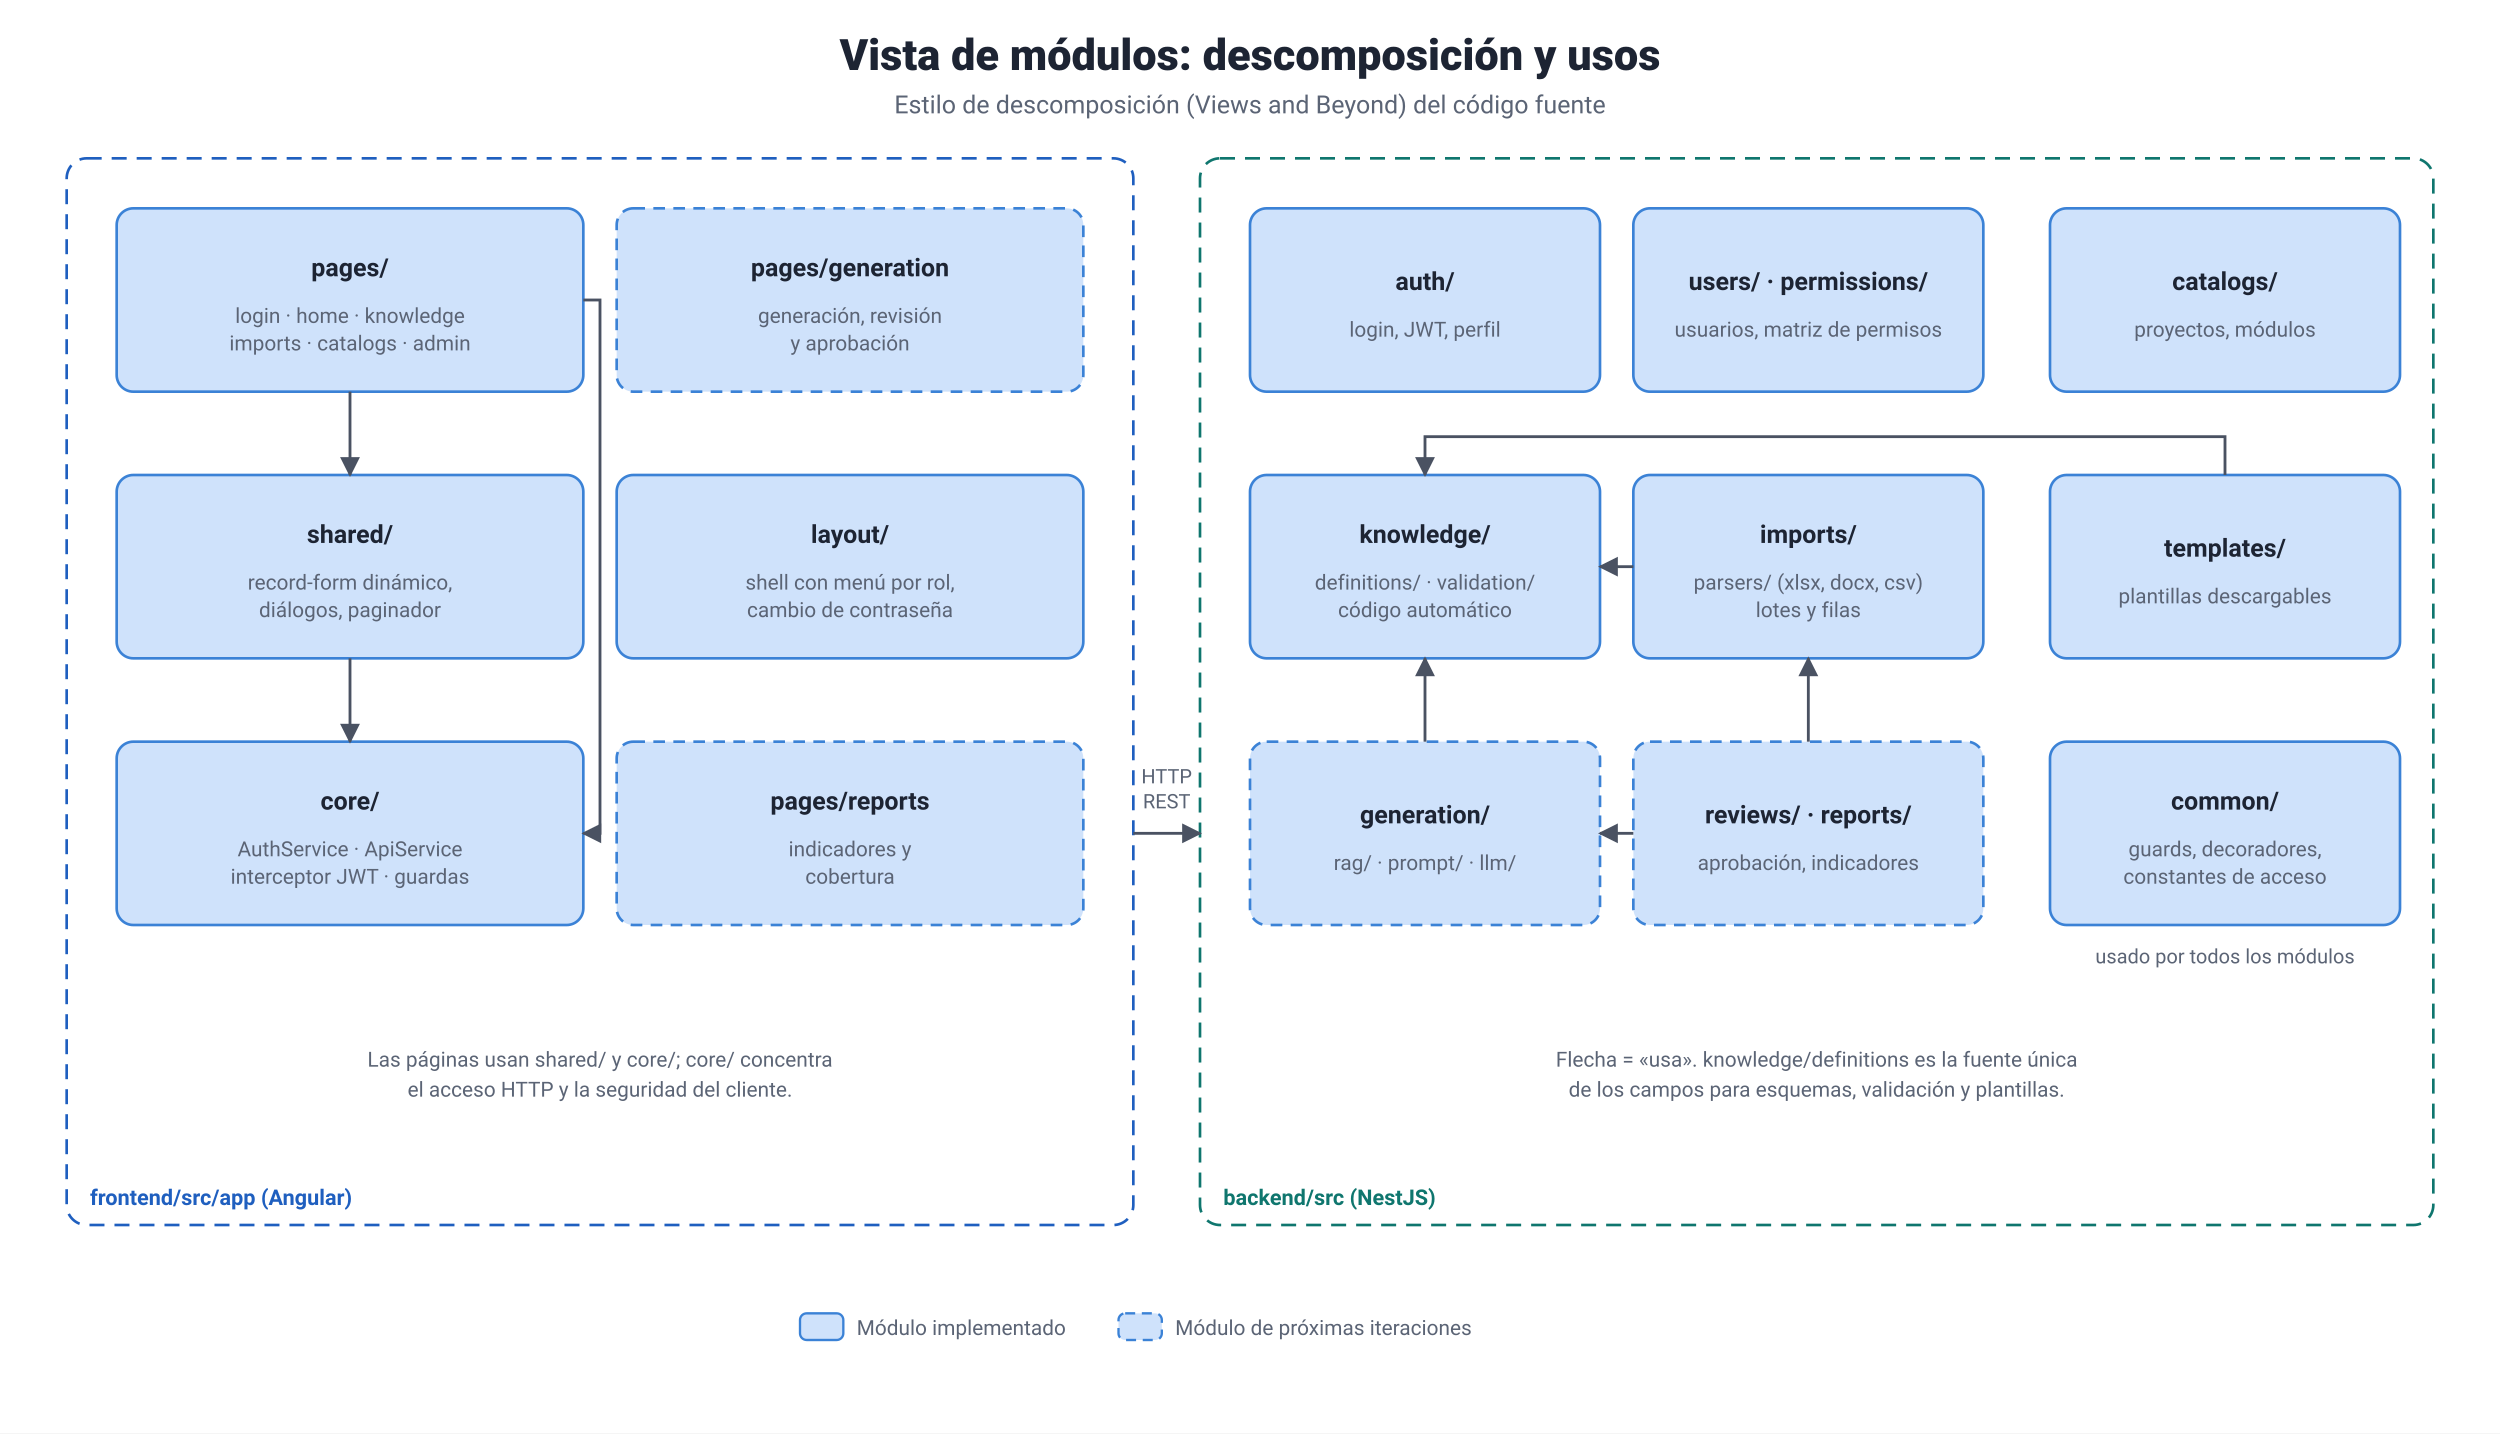
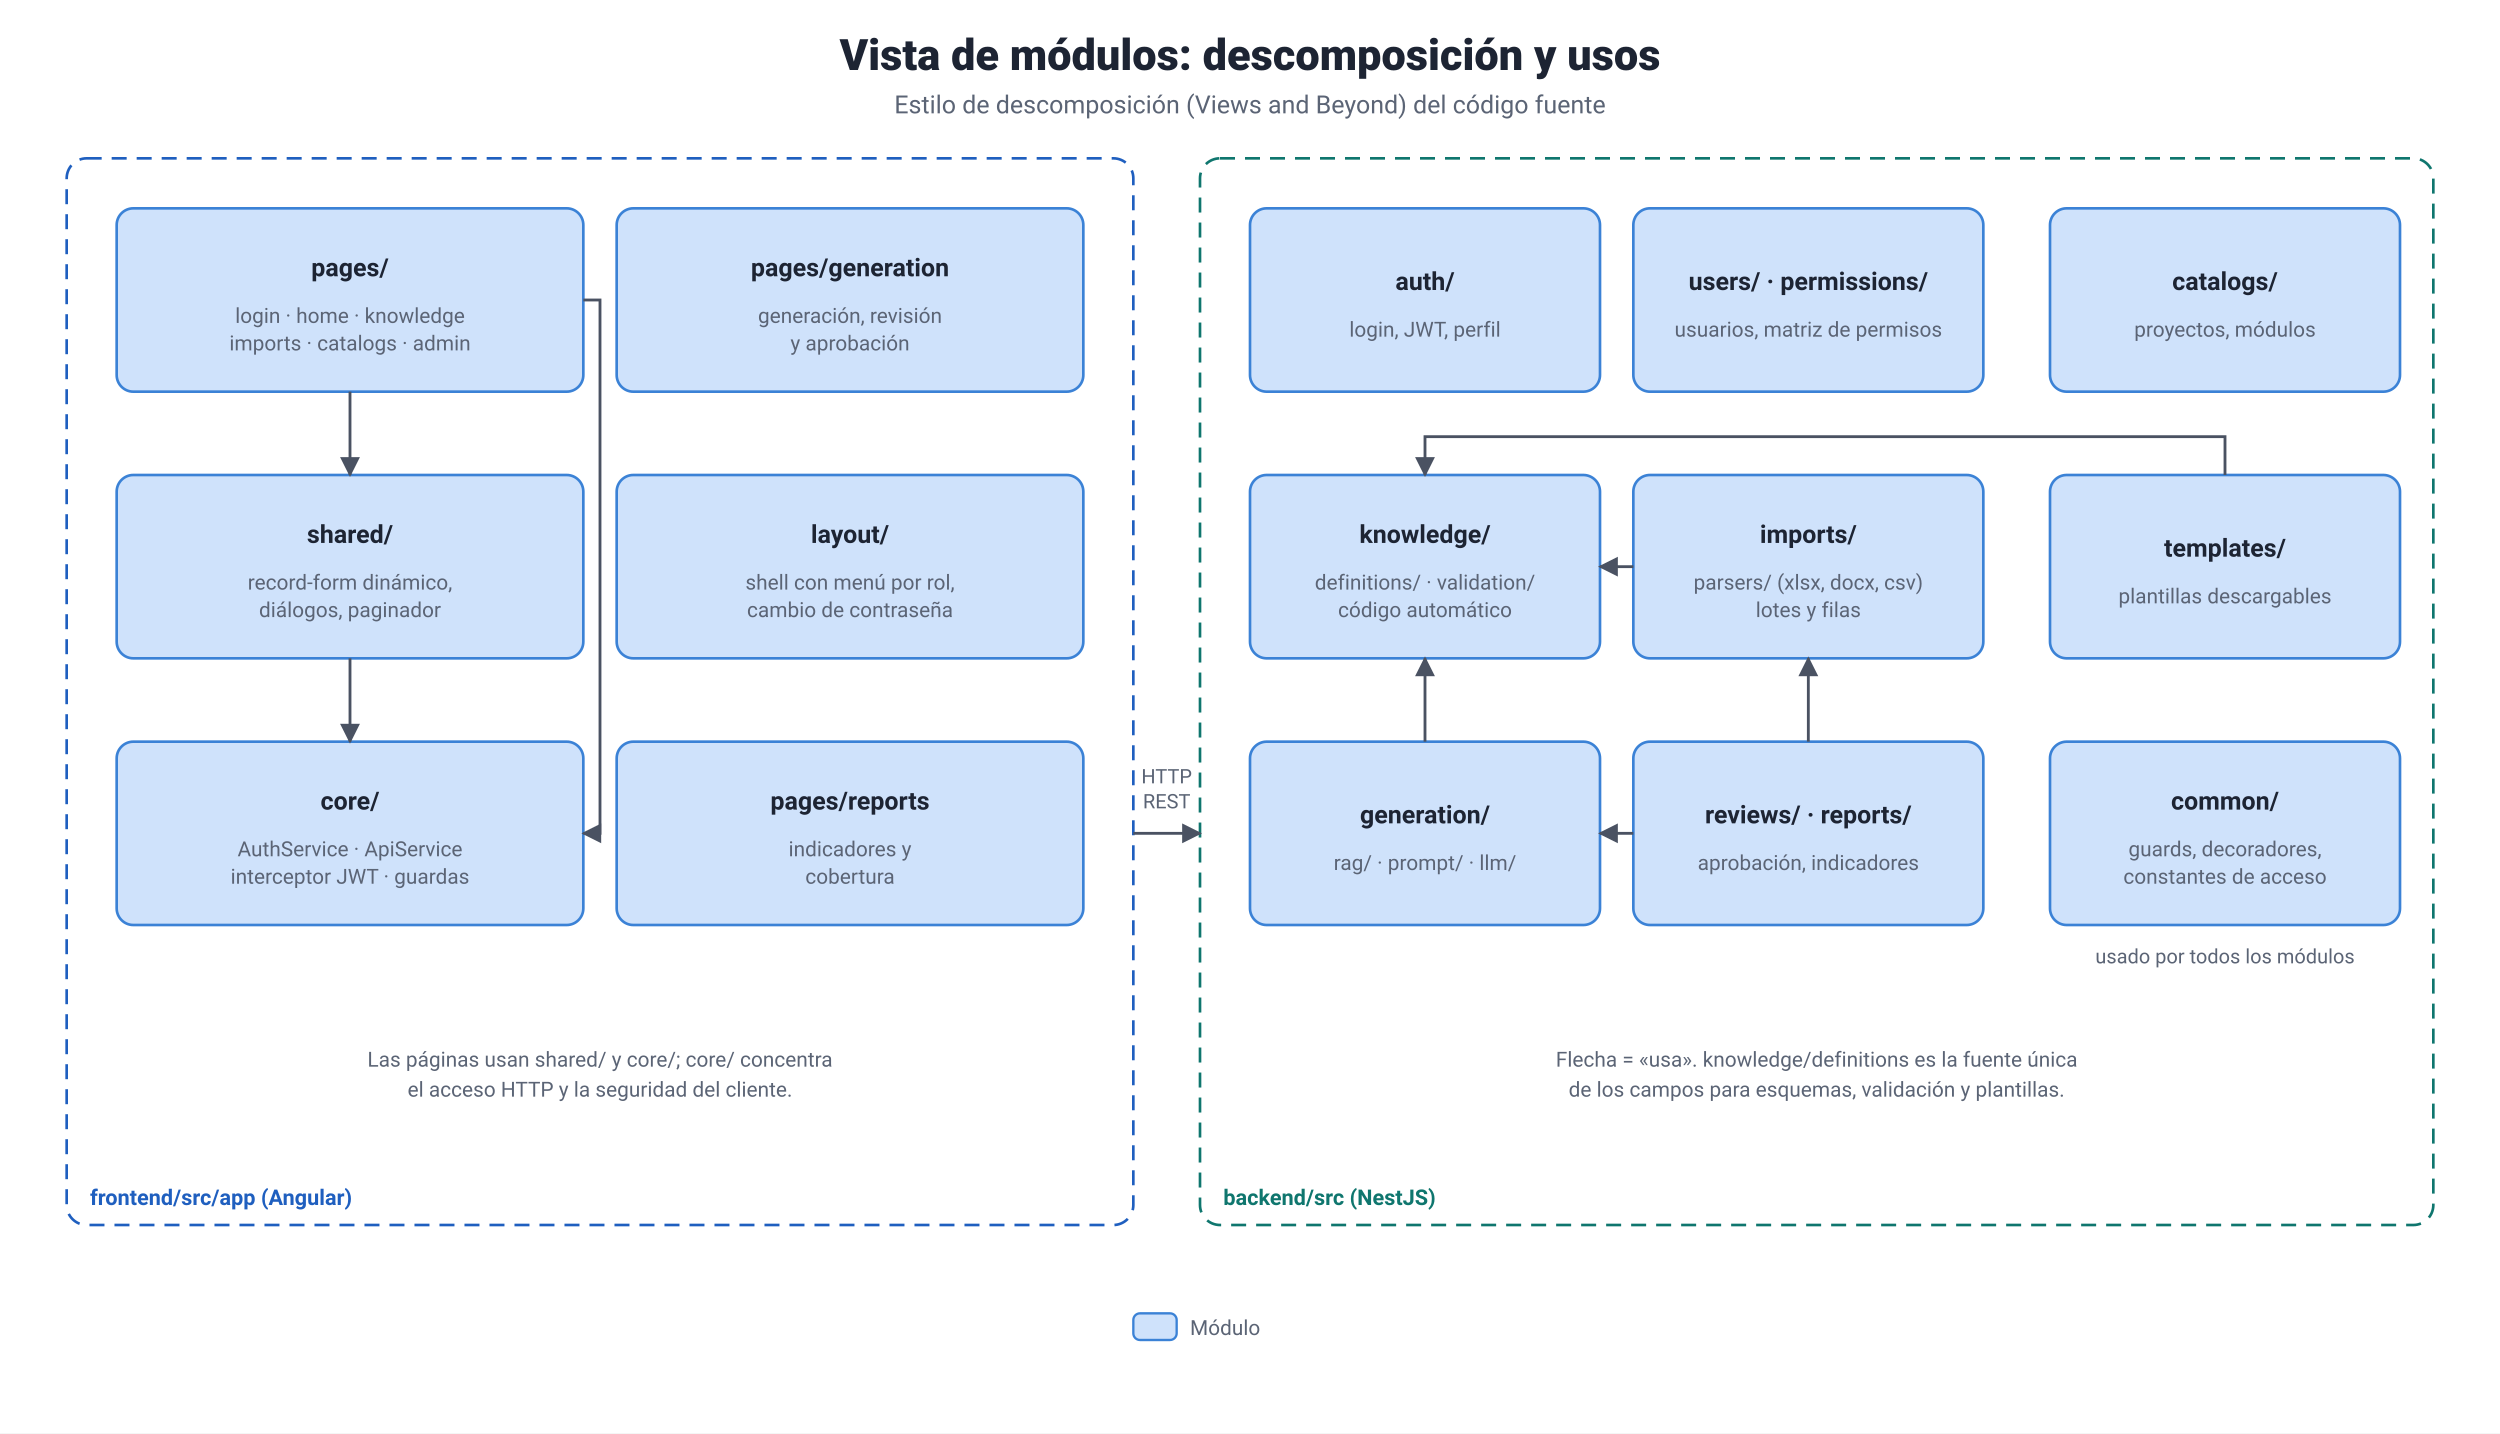
<svg xmlns="http://www.w3.org/2000/svg" width="1500" height="860" viewBox="0 0 1500 860" font-family="Segoe UI, Roboto, Helvetica, Arial, sans-serif">
  <defs>
    <marker id="arr" viewBox="0 0 10 10" refX="9" refY="5" markerWidth="7" markerHeight="7" orient="auto-start-reverse">
      <path d="M0,0 L10,5 L0,10 z" fill="#4a5262" />
    </marker>
  </defs>
  <rect width="1500" height="860" fill="#ffffff" />
  <text x="750.0" y="42" font-size="26" font-weight="800" fill="#1d2433" text-anchor="middle">Vista de módulos: descomposición y usos</text>
  <text x="750.0" y="68" font-size="15" font-weight="400" fill="#5b6475" text-anchor="middle">Estilo de descomposición (Views and Beyond) del código fuente</text>
  <rect x="40" y="95" width="640" height="640" rx="12" fill="none" stroke="#1f5fbf" stroke-width="1.6" stroke-dasharray="9 6" />
  <text x="54" y="723" font-size="13" font-weight="700" fill="#1f5fbf" text-anchor="start">frontend/src/app  (Angular)</text>
  <rect x="720" y="95" width="740" height="640" rx="12" fill="none" stroke="#0f766e" stroke-width="1.6" stroke-dasharray="9 6" />
  <text x="734" y="723" font-size="13" font-weight="700" fill="#0f766e" text-anchor="start">backend/src  (NestJS)</text>
  <rect x="70" y="125" width="280" height="110" rx="10" fill="#cfe2fb" stroke="#3b82d6" stroke-width="1.6" />
  <text x="210.0" y="165.75" font-size="15" font-weight="700" fill="#1d2433" text-anchor="middle">pages/</text>
  <text x="210.0" y="193.75" font-size="12.5" font-weight="400" fill="#5b6475" text-anchor="middle">login · home · knowledge</text>
  <text x="210.0" y="210.25" font-size="12.5" font-weight="400" fill="#5b6475" text-anchor="middle">imports · catalogs · admin</text>
-   <rect x="370" y="125" width="280" height="110" rx="10" fill="#cfe2fb" stroke="#3b82d6" stroke-width="1.6" stroke-dasharray="7 5" />
+   <rect x="370" y="125" width="280" height="110" rx="10" fill="#cfe2fb" stroke="#3b82d6" stroke-width="1.6" />
  <text x="510.0" y="165.75" font-size="15" font-weight="700" fill="#1d2433" text-anchor="middle">pages/generation</text>
  <text x="510.0" y="193.75" font-size="12.5" font-weight="400" fill="#5b6475" text-anchor="middle">generación, revisión</text>
  <text x="510.0" y="210.25" font-size="12.5" font-weight="400" fill="#5b6475" text-anchor="middle">y aprobación</text>
  <rect x="70" y="285" width="280" height="110" rx="10" fill="#cfe2fb" stroke="#3b82d6" stroke-width="1.6" />
  <text x="210.0" y="325.75" font-size="15" font-weight="700" fill="#1d2433" text-anchor="middle">shared/</text>
  <text x="210.0" y="353.75" font-size="12.5" font-weight="400" fill="#5b6475" text-anchor="middle">record-form dinámico,</text>
  <text x="210.0" y="370.25" font-size="12.5" font-weight="400" fill="#5b6475" text-anchor="middle">diálogos, paginador</text>
  <rect x="370" y="285" width="280" height="110" rx="10" fill="#cfe2fb" stroke="#3b82d6" stroke-width="1.6" />
  <text x="510.0" y="325.75" font-size="15" font-weight="700" fill="#1d2433" text-anchor="middle">layout/</text>
  <text x="510.0" y="353.75" font-size="12.5" font-weight="400" fill="#5b6475" text-anchor="middle">shell con menú por rol,</text>
  <text x="510.0" y="370.25" font-size="12.5" font-weight="400" fill="#5b6475" text-anchor="middle">cambio de contraseña</text>
  <rect x="70" y="445" width="280" height="110" rx="10" fill="#cfe2fb" stroke="#3b82d6" stroke-width="1.6" />
  <text x="210.0" y="485.75" font-size="15" font-weight="700" fill="#1d2433" text-anchor="middle">core/</text>
  <text x="210.0" y="513.75" font-size="12.5" font-weight="400" fill="#5b6475" text-anchor="middle">AuthService · ApiService</text>
  <text x="210.0" y="530.25" font-size="12.5" font-weight="400" fill="#5b6475" text-anchor="middle">interceptor JWT · guardas</text>
-   <rect x="370" y="445" width="280" height="110" rx="10" fill="#cfe2fb" stroke="#3b82d6" stroke-width="1.6" stroke-dasharray="7 5" />
+   <rect x="370" y="445" width="280" height="110" rx="10" fill="#cfe2fb" stroke="#3b82d6" stroke-width="1.6" />
  <text x="510.0" y="485.75" font-size="15" font-weight="700" fill="#1d2433" text-anchor="middle">pages/reports</text>
  <text x="510.0" y="513.75" font-size="12.5" font-weight="400" fill="#5b6475" text-anchor="middle">indicadores y</text>
  <text x="510.0" y="530.25" font-size="12.5" font-weight="400" fill="#5b6475" text-anchor="middle">cobertura</text>
  <path d="M210,235 L210,285" fill="none" stroke="#4a5262" stroke-width="1.7" marker-end="url(#arr)" />
  <path d="M210,395 L210,445" fill="none" stroke="#4a5262" stroke-width="1.7" marker-end="url(#arr)" />
  <path d="M350,180 L360,180 L360,500 L350,500" fill="none" stroke="#4a5262" stroke-width="1.7" marker-end="url(#arr)" />
  <text x="360" y="640" font-size="12.5" font-weight="400" fill="#5b6475" text-anchor="middle">Las páginas usan shared/ y core/; core/ concentra</text>
  <text x="360" y="658" font-size="12.5" font-weight="400" fill="#5b6475" text-anchor="middle">el acceso HTTP y la seguridad del cliente.</text>
  <rect x="750" y="125" width="210" height="110" rx="10" fill="#cfe2fb" stroke="#3b82d6" stroke-width="1.6" />
  <text x="855.0" y="174.0" font-size="15" font-weight="700" fill="#1d2433" text-anchor="middle">auth/</text>
  <text x="855.0" y="202.0" font-size="12.5" font-weight="400" fill="#5b6475" text-anchor="middle">login, JWT, perfil</text>
  <rect x="980" y="125" width="210" height="110" rx="10" fill="#cfe2fb" stroke="#3b82d6" stroke-width="1.6" />
  <text x="1085.0" y="174.0" font-size="15" font-weight="700" fill="#1d2433" text-anchor="middle">users/ · permissions/</text>
  <text x="1085.0" y="202.0" font-size="12.5" font-weight="400" fill="#5b6475" text-anchor="middle">usuarios, matriz de permisos</text>
  <rect x="1230" y="125" width="210" height="110" rx="10" fill="#cfe2fb" stroke="#3b82d6" stroke-width="1.6" />
  <text x="1335.0" y="174.0" font-size="15" font-weight="700" fill="#1d2433" text-anchor="middle">catalogs/</text>
  <text x="1335.0" y="202.0" font-size="12.5" font-weight="400" fill="#5b6475" text-anchor="middle">proyectos, módulos</text>
  <rect x="750" y="285" width="210" height="110" rx="10" fill="#cfe2fb" stroke="#3b82d6" stroke-width="1.6" />
  <text x="855.0" y="325.75" font-size="15" font-weight="700" fill="#1d2433" text-anchor="middle">knowledge/</text>
  <text x="855.0" y="353.75" font-size="12.5" font-weight="400" fill="#5b6475" text-anchor="middle">definitions/ · validation/</text>
  <text x="855.0" y="370.25" font-size="12.5" font-weight="400" fill="#5b6475" text-anchor="middle">código automático</text>
  <rect x="980" y="285" width="210" height="110" rx="10" fill="#cfe2fb" stroke="#3b82d6" stroke-width="1.6" />
  <text x="1085.0" y="325.75" font-size="15" font-weight="700" fill="#1d2433" text-anchor="middle">imports/</text>
  <text x="1085.0" y="353.75" font-size="12.5" font-weight="400" fill="#5b6475" text-anchor="middle">parsers/ (xlsx, docx, csv)</text>
  <text x="1085.0" y="370.25" font-size="12.5" font-weight="400" fill="#5b6475" text-anchor="middle">lotes y filas</text>
  <rect x="1230" y="285" width="210" height="110" rx="10" fill="#cfe2fb" stroke="#3b82d6" stroke-width="1.6" />
  <text x="1335.0" y="334.0" font-size="15" font-weight="700" fill="#1d2433" text-anchor="middle">templates/</text>
  <text x="1335.0" y="362.0" font-size="12.5" font-weight="400" fill="#5b6475" text-anchor="middle">plantillas descargables</text>
-   <rect x="750" y="445" width="210" height="110" rx="10" fill="#cfe2fb" stroke="#3b82d6" stroke-width="1.6" stroke-dasharray="7 5" />
+   <rect x="750" y="445" width="210" height="110" rx="10" fill="#cfe2fb" stroke="#3b82d6" stroke-width="1.6" />
  <text x="855.0" y="494.0" font-size="15" font-weight="700" fill="#1d2433" text-anchor="middle">generation/</text>
  <text x="855.0" y="522.0" font-size="12.5" font-weight="400" fill="#5b6475" text-anchor="middle">rag/ · prompt/ · llm/</text>
-   <rect x="980" y="445" width="210" height="110" rx="10" fill="#cfe2fb" stroke="#3b82d6" stroke-width="1.6" stroke-dasharray="7 5" />
+   <rect x="980" y="445" width="210" height="110" rx="10" fill="#cfe2fb" stroke="#3b82d6" stroke-width="1.6" />
  <text x="1085.0" y="494.0" font-size="15" font-weight="700" fill="#1d2433" text-anchor="middle">reviews/ · reports/</text>
  <text x="1085.0" y="522.0" font-size="12.5" font-weight="400" fill="#5b6475" text-anchor="middle">aprobación, indicadores</text>
  <rect x="1230" y="445" width="210" height="110" rx="10" fill="#cfe2fb" stroke="#3b82d6" stroke-width="1.6" />
  <text x="1335.0" y="485.75" font-size="15" font-weight="700" fill="#1d2433" text-anchor="middle">common/</text>
  <text x="1335.0" y="513.75" font-size="12.5" font-weight="400" fill="#5b6475" text-anchor="middle">guards, decoradores,</text>
  <text x="1335.0" y="530.25" font-size="12.5" font-weight="400" fill="#5b6475" text-anchor="middle">constantes de acceso</text>
  <path d="M980,340 L960,340" fill="none" stroke="#4a5262" stroke-width="1.7" marker-end="url(#arr)" />
  <path d="M1335,285 L1335,262 L855,262 L855,285" fill="none" stroke="#4a5262" stroke-width="1.7" marker-end="url(#arr)" />
  <path d="M855,445 L855,395" fill="none" stroke="#4a5262" stroke-width="1.7" marker-end="url(#arr)" />
  <path d="M1085,445 L1085,395" fill="none" stroke="#4a5262" stroke-width="1.7" marker-end="url(#arr)" />
  <path d="M980,500 L960,500" fill="none" stroke="#4a5262" stroke-width="1.7" marker-end="url(#arr)" />
  <text x="1335" y="578" font-size="12" font-weight="400" fill="#5b6475" text-anchor="middle">usado por todos los módulos</text>
  <text x="1090" y="640" font-size="12.5" font-weight="400" fill="#5b6475" text-anchor="middle">Flecha = «usa». knowledge/definitions es la fuente única</text>
  <text x="1090" y="658" font-size="12.5" font-weight="400" fill="#5b6475" text-anchor="middle">de los campos para esquemas, validación y plantillas.</text>
  <path d="M680,500 L720,500" fill="none" stroke="#4a5262" stroke-width="1.7" marker-end="url(#arr)" />
  <rect x="681.8" y="459" width="36.4" height="15" fill="#ffffff" opacity="0.92" />
  <text x="700" y="470" font-size="12" font-weight="400" fill="#5b6475" text-anchor="middle">HTTP</text>
  <rect x="681.8" y="474" width="36.4" height="15" fill="#ffffff" opacity="0.92" />
  <text x="700" y="485" font-size="12" font-weight="400" fill="#5b6475" text-anchor="middle">REST</text>
-   <rect x="480" y="788" width="26" height="16" rx="4" fill="#cfe2fb" stroke="#3b82d6" stroke-width="1.4" />
-   <text x="514" y="801" font-size="12.5" font-weight="400" fill="#5b6475" text-anchor="start">Módulo implementado</text>
-   <rect x="671.1" y="788" width="26" height="16" rx="4" fill="#cfe2fb" stroke="#3b82d6" stroke-width="1.4" stroke-dasharray="6 4" />
-   <text x="705.1" y="801" font-size="12.5" font-weight="400" fill="#5b6475" text-anchor="start">Módulo de próximas iteraciones</text>
+   <rect x="680" y="788" width="26" height="16" rx="4" fill="#cfe2fb" stroke="#3b82d6" stroke-width="1.4" />
+   <text x="714" y="801" font-size="12.5" font-weight="400" fill="#5b6475" text-anchor="start">Módulo</text>
</svg>
